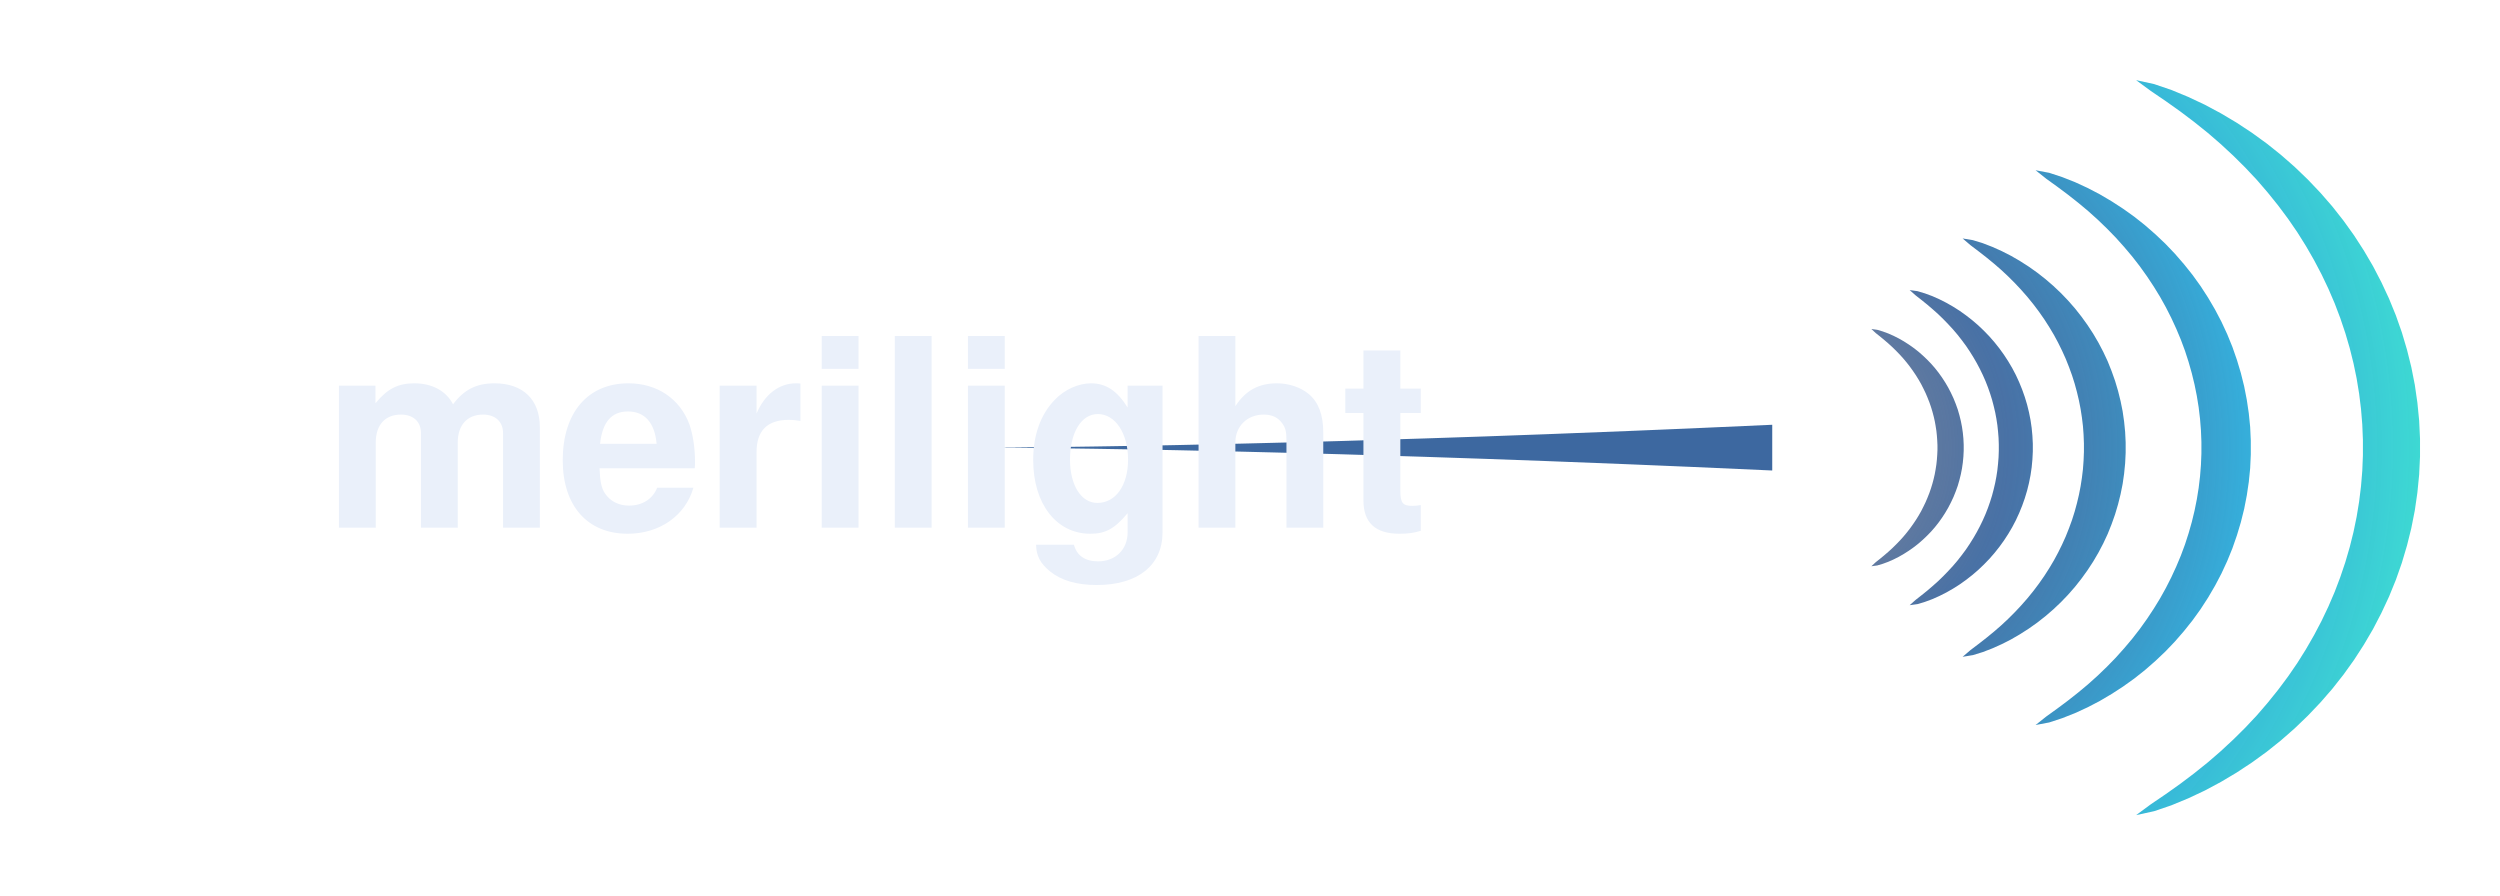
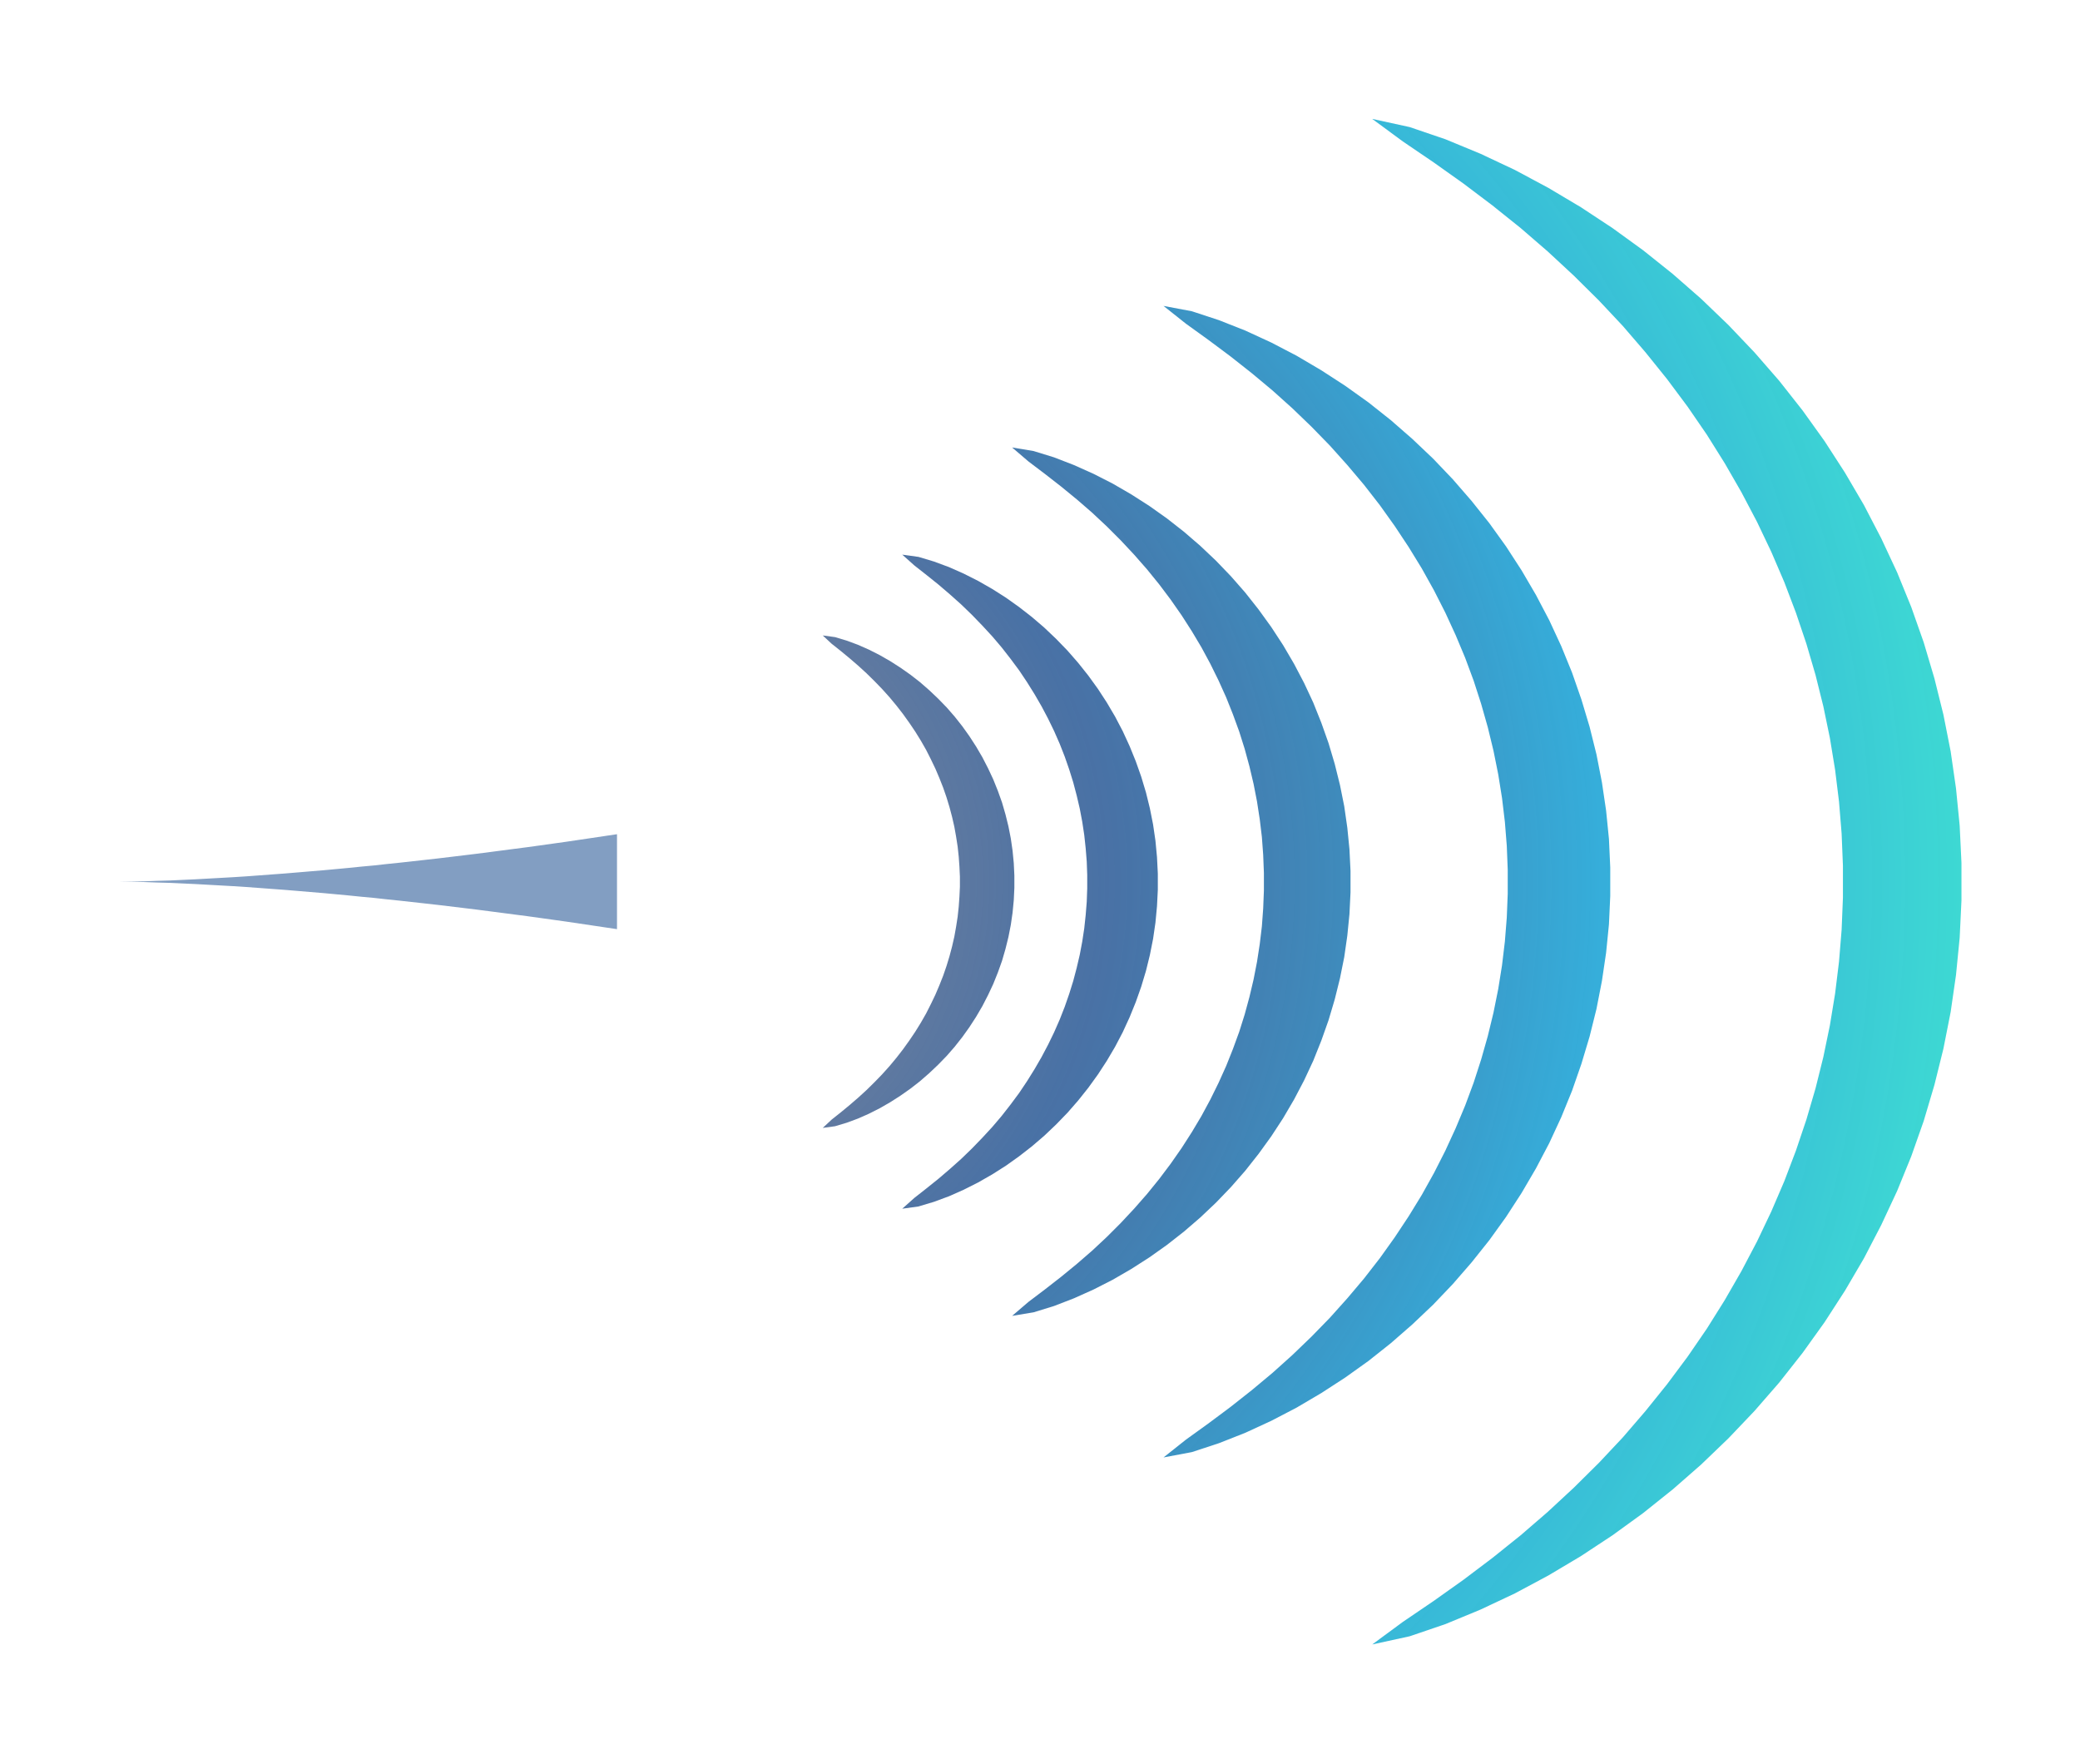
- <svg xmlns="http://www.w3.org/2000/svg" viewBox="-310.0 -78.3 437.3 156.6">
+ <svg xmlns="http://www.w3.org/2000/svg" viewBox="-52.0 -74.3 175.3 148.6">
  <defs>
    <radialGradient id="focusGradient" cx="0" cy="0" r="118.3" gradientUnits="userSpaceOnUse">
      <stop offset="0%" stop-color="#16224A" stop-opacity="0.5" />
      <stop offset="35%" stop-color="#1B4E8F" stop-opacity="0.8" />
      <stop offset="70%" stop-color="#2BA9D8" stop-opacity="0.95" />
      <stop offset="100%" stop-color="#3FE0D2" stop-opacity="1.0" />
    </radialGradient>
  </defs>
-   <path d="M -140.00,0.00 L -136.41,0.01 L -132.82,0.03 L -129.23,0.07 L -125.64,0.10 L -122.05,0.15 L -118.46,0.20 L -114.87,0.26 L -111.28,0.32 L -107.69,0.38 L -104.10,0.45 L -100.51,0.53 L -96.92,0.61 L -93.33,0.69 L -89.74,0.78 L -86.15,0.87 L -82.56,0.96 L -78.97,1.06 L -75.38,1.16 L -71.79,1.27 L -68.21,1.37 L -64.62,1.49 L -61.03,1.60 L -57.44,1.72 L -53.85,1.84 L -50.26,1.96 L -46.67,2.09 L -43.08,2.22 L -39.49,2.35 L -35.90,2.49 L -32.31,2.63 L -28.72,2.77 L -25.13,2.91 L -21.54,3.06 L -17.95,3.21 L -14.36,3.36 L -10.77,3.52 L -7.18,3.68 L -3.59,3.84 L 0.00,4.00 L 0.00,-4.00 L -3.59,-3.84 L -7.18,-3.68 L -10.77,-3.52 L -14.36,-3.36 L -17.95,-3.21 L -21.54,-3.06 L -25.13,-2.91 L -28.72,-2.77 L -32.31,-2.63 L -35.90,-2.49 L -39.49,-2.35 L -43.08,-2.22 L -46.67,-2.09 L -50.26,-1.96 L -53.85,-1.84 L -57.44,-1.72 L -61.03,-1.60 L -64.62,-1.49 L -68.21,-1.37 L -71.79,-1.27 L -75.38,-1.16 L -78.97,-1.06 L -82.56,-0.96 L -86.15,-0.87 L -89.74,-0.78 L -93.33,-0.69 L -96.92,-0.61 L -100.51,-0.53 L -104.10,-0.45 L -107.69,-0.38 L -111.28,-0.32 L -114.87,-0.26 L -118.46,-0.20 L -122.05,-0.15 L -125.64,-0.10 L -129.23,-0.07 L -132.82,-0.03 L -136.41,-0.01 L -140.00,-0.00 Z" fill="#1B4E8F" opacity="0.85" />
-   <text x="-60" y="14" text-anchor="end" font-family="Helvetica, Arial, sans-serif" font-weight="700" font-size="46" fill="#EAF0FA">merilight</text>
+   <path d="M -42.00,0.00 L -40.92,0.01 L -39.85,0.03 L -38.77,0.07 L -37.69,0.10 L -36.62,0.15 L -35.54,0.20 L -34.46,0.26 L -33.38,0.32 L -32.31,0.38 L -31.23,0.45 L -30.15,0.53 L -29.08,0.61 L -28.00,0.69 L -26.92,0.78 L -25.85,0.87 L -24.77,0.96 L -23.69,1.06 L -22.62,1.16 L -21.54,1.27 L -20.46,1.37 L -19.38,1.49 L -18.31,1.60 L -17.23,1.72 L -16.15,1.84 L -15.08,1.96 L -14.00,2.09 L -12.92,2.22 L -11.85,2.35 L -10.77,2.49 L -9.69,2.63 L -8.62,2.77 L -7.54,2.91 L -6.46,3.06 L -5.38,3.21 L -4.31,3.36 L -3.23,3.52 L -2.15,3.68 L -1.08,3.84 L 0.00,4.00 L 0.00,-4.00 L -1.08,-3.84 L -2.15,-3.68 L -3.23,-3.52 L -4.31,-3.36 L -5.38,-3.21 L -6.46,-3.06 L -7.54,-2.91 L -8.62,-2.77 L -9.69,-2.63 L -10.77,-2.49 L -11.85,-2.35 L -12.92,-2.22 L -14.00,-2.09 L -15.08,-1.96 L -16.15,-1.84 L -17.23,-1.72 L -18.31,-1.60 L -19.38,-1.49 L -20.46,-1.37 L -21.54,-1.27 L -22.62,-1.16 L -23.69,-1.06 L -24.77,-0.96 L -25.85,-0.87 L -26.92,-0.78 L -28.00,-0.69 L -29.08,-0.61 L -30.15,-0.53 L -31.23,-0.45 L -32.31,-0.38 L -33.38,-0.32 L -34.46,-0.26 L -35.54,-0.20 L -36.62,-0.15 L -37.69,-0.10 L -38.77,-0.07 L -39.85,-0.03 L -40.92,-0.01 L -42.00,-0.00 Z" fill="#1B4E8F" opacity="0.55" />
  <path d="M 17.34,-20.75 L 18.09,-20.05 L 18.86,-19.44 L 19.61,-18.82 L 20.33,-18.20 L 21.03,-17.56 L 21.70,-16.90 L 22.35,-16.23 L 22.97,-15.54 L 23.56,-14.83 L 24.11,-14.12 L 24.64,-13.38 L 25.14,-12.64 L 25.61,-11.88 L 26.05,-11.11 L 26.45,-10.32 L 26.83,-9.53 L 27.17,-8.73 L 27.49,-7.92 L 27.77,-7.11 L 28.02,-6.29 L 28.24,-5.46 L 28.43,-4.63 L 28.58,-3.79 L 28.71,-2.95 L 28.80,-2.11 L 28.86,-1.27 L 28.90,-0.42 L 28.90,0.42 L 28.86,1.27 L 28.80,2.11 L 28.71,2.95 L 28.58,3.79 L 28.43,4.63 L 28.24,5.46 L 28.02,6.29 L 27.77,7.11 L 27.49,7.92 L 27.17,8.73 L 26.83,9.53 L 26.45,10.32 L 26.05,11.11 L 25.61,11.88 L 25.14,12.64 L 24.64,13.38 L 24.11,14.12 L 23.56,14.83 L 22.97,15.54 L 22.35,16.23 L 21.70,16.90 L 21.03,17.56 L 20.33,18.20 L 19.61,18.82 L 18.86,19.44 L 18.09,20.05 L 17.34,20.75 L 17.34,20.75 L 18.37,20.61 L 19.34,20.32 L 20.29,19.97 L 21.22,19.56 L 22.13,19.10 L 23.02,18.59 L 23.88,18.04 L 24.72,17.45 L 25.53,16.82 L 26.31,16.14 L 27.06,15.43 L 27.78,14.69 L 28.46,13.91 L 29.10,13.10 L 29.70,12.26 L 30.27,11.38 L 30.79,10.49 L 31.27,9.56 L 31.71,8.62 L 32.10,7.65 L 32.45,6.67 L 32.74,5.67 L 32.99,4.66 L 33.19,3.64 L 33.34,2.60 L 33.44,1.56 L 33.49,0.52 L 33.49,-0.52 L 33.44,-1.56 L 33.34,-2.60 L 33.19,-3.64 L 32.99,-4.66 L 32.74,-5.67 L 32.45,-6.67 L 32.10,-7.65 L 31.71,-8.62 L 31.27,-9.56 L 30.79,-10.49 L 30.27,-11.38 L 29.70,-12.26 L 29.10,-13.10 L 28.46,-13.91 L 27.78,-14.69 L 27.06,-15.43 L 26.31,-16.14 L 25.53,-16.82 L 24.72,-17.45 L 23.88,-18.04 L 23.02,-18.59 L 22.13,-19.10 L 21.22,-19.56 L 20.29,-19.97 L 19.34,-20.32 L 18.37,-20.61 L 17.34,-20.75 Z" fill="url(#focusGradient)" />
  <path d="M 24.04,-27.56 L 25.06,-26.65 L 26.09,-25.84 L 27.10,-25.03 L 28.07,-24.20 L 29.02,-23.35 L 29.92,-22.48 L 30.79,-21.58 L 31.63,-20.67 L 32.42,-19.74 L 33.17,-18.78 L 33.89,-17.81 L 34.56,-16.81 L 35.19,-15.80 L 35.78,-14.78 L 36.33,-13.74 L 36.84,-12.69 L 37.31,-11.62 L 37.73,-10.55 L 38.11,-9.46 L 38.45,-8.37 L 38.74,-7.27 L 39.00,-6.16 L 39.21,-5.05 L 39.38,-3.93 L 39.50,-2.81 L 39.59,-1.69 L 39.63,-0.56 L 39.63,0.56 L 39.59,1.69 L 39.50,2.81 L 39.38,3.93 L 39.21,5.05 L 39.00,6.16 L 38.74,7.27 L 38.45,8.37 L 38.11,9.46 L 37.73,10.55 L 37.31,11.62 L 36.84,12.69 L 36.33,13.74 L 35.78,14.78 L 35.19,15.80 L 34.56,16.81 L 33.89,17.81 L 33.17,18.78 L 32.42,19.74 L 31.63,20.67 L 30.79,21.58 L 29.92,22.48 L 29.02,23.35 L 28.07,24.20 L 27.10,25.03 L 26.09,25.84 L 25.06,26.65 L 24.04,27.56 L 24.04,27.56 L 25.41,27.37 L 26.71,26.98 L 27.98,26.51 L 29.22,25.96 L 30.43,25.35 L 31.62,24.67 L 32.77,23.94 L 33.88,23.15 L 34.96,22.31 L 36.00,21.42 L 37.00,20.47 L 37.96,19.48 L 38.86,18.45 L 39.72,17.37 L 40.53,16.25 L 41.28,15.10 L 41.98,13.91 L 42.62,12.69 L 43.20,11.43 L 43.72,10.15 L 44.18,8.85 L 44.58,7.52 L 44.91,6.18 L 45.18,4.82 L 45.38,3.45 L 45.51,2.07 L 45.58,0.69 L 45.58,-0.69 L 45.51,-2.07 L 45.38,-3.45 L 45.18,-4.82 L 44.91,-6.18 L 44.58,-7.52 L 44.18,-8.85 L 43.72,-10.15 L 43.20,-11.43 L 42.62,-12.69 L 41.98,-13.91 L 41.28,-15.10 L 40.53,-16.25 L 39.72,-17.37 L 38.86,-18.45 L 37.96,-19.48 L 37.00,-20.47 L 36.00,-21.42 L 34.96,-22.31 L 33.88,-23.15 L 32.77,-23.94 L 31.62,-24.67 L 30.43,-25.35 L 29.22,-25.96 L 27.98,-26.51 L 26.71,-26.98 L 25.41,-27.37 L 24.04,-27.56 Z" fill="url(#focusGradient)" />
  <path d="M 33.30,-36.59 L 34.68,-35.41 L 36.08,-34.35 L 37.44,-33.29 L 38.77,-32.20 L 40.05,-31.09 L 41.28,-29.94 L 42.46,-28.76 L 43.59,-27.55 L 44.67,-26.32 L 45.70,-25.05 L 46.67,-23.76 L 47.59,-22.44 L 48.45,-21.10 L 49.26,-19.74 L 50.01,-18.35 L 50.70,-16.95 L 51.34,-15.53 L 51.91,-14.10 L 52.44,-12.65 L 52.90,-11.19 L 53.30,-9.72 L 53.65,-8.24 L 53.94,-6.75 L 54.17,-5.26 L 54.35,-3.76 L 54.46,-2.26 L 54.52,-0.75 L 54.52,0.75 L 54.46,2.26 L 54.35,3.76 L 54.17,5.26 L 53.94,6.75 L 53.65,8.24 L 53.30,9.72 L 52.90,11.19 L 52.44,12.65 L 51.91,14.10 L 51.34,15.53 L 50.70,16.95 L 50.01,18.35 L 49.26,19.74 L 48.45,21.10 L 47.59,22.44 L 46.67,23.76 L 45.70,25.05 L 44.67,26.32 L 43.59,27.55 L 42.46,28.76 L 41.28,29.94 L 40.05,31.09 L 38.77,32.20 L 37.44,33.29 L 36.08,34.35 L 34.68,35.41 L 33.30,36.59 L 33.30,36.59 L 35.11,36.29 L 36.83,35.76 L 38.51,35.11 L 40.16,34.37 L 41.77,33.55 L 43.34,32.64 L 44.87,31.66 L 46.35,30.61 L 47.78,29.49 L 49.16,28.30 L 50.48,27.05 L 51.74,25.74 L 52.94,24.37 L 54.07,22.94 L 55.14,21.46 L 56.14,19.93 L 57.06,18.36 L 57.91,16.74 L 58.68,15.09 L 59.36,13.39 L 59.97,11.67 L 60.49,9.92 L 60.93,8.15 L 61.29,6.36 L 61.55,4.55 L 61.73,2.74 L 61.82,0.91 L 61.82,-0.91 L 61.73,-2.74 L 61.55,-4.55 L 61.29,-6.36 L 60.93,-8.15 L 60.49,-9.92 L 59.97,-11.67 L 59.36,-13.39 L 58.68,-15.09 L 57.91,-16.74 L 57.06,-18.36 L 56.14,-19.93 L 55.14,-21.46 L 54.07,-22.94 L 52.94,-24.37 L 51.74,-25.74 L 50.48,-27.05 L 49.16,-28.30 L 47.78,-29.49 L 46.35,-30.61 L 44.87,-31.66 L 43.34,-32.64 L 41.77,-33.55 L 40.16,-34.37 L 38.51,-35.11 L 36.83,-35.76 L 35.11,-36.29 L 33.30,-36.59 Z" fill="url(#focusGradient)" />
  <path d="M 46.06,-48.52 L 47.95,-47.02 L 49.85,-45.65 L 51.70,-44.27 L 53.50,-42.85 L 55.25,-41.39 L 56.92,-39.89 L 58.53,-38.34 L 60.08,-36.75 L 61.55,-35.11 L 62.96,-33.44 L 64.29,-31.73 L 65.54,-29.98 L 66.72,-28.20 L 67.83,-26.39 L 68.86,-24.54 L 69.81,-22.67 L 70.68,-20.78 L 71.48,-18.87 L 72.20,-16.93 L 72.83,-14.98 L 73.39,-13.01 L 73.87,-11.03 L 74.27,-9.04 L 74.59,-7.04 L 74.83,-5.03 L 74.99,-3.02 L 75.07,-1.01 L 75.07,1.01 L 74.99,3.02 L 74.83,5.03 L 74.59,7.04 L 74.27,9.04 L 73.87,11.03 L 73.39,13.01 L 72.83,14.98 L 72.20,16.93 L 71.48,18.87 L 70.68,20.78 L 69.81,22.67 L 68.86,24.54 L 67.83,26.39 L 66.72,28.20 L 65.54,29.98 L 64.29,31.73 L 62.96,33.44 L 61.55,35.11 L 60.08,36.75 L 58.53,38.34 L 56.92,39.89 L 55.25,41.39 L 53.50,42.85 L 51.70,44.27 L 49.85,45.65 L 47.95,47.02 L 46.06,48.52 L 46.06,48.52 L 48.45,48.07 L 50.73,47.32 L 52.96,46.44 L 55.15,45.43 L 57.28,44.32 L 59.35,43.10 L 61.37,41.79 L 63.33,40.39 L 65.22,38.89 L 67.03,37.31 L 68.78,35.65 L 70.44,33.91 L 72.02,32.09 L 73.52,30.21 L 74.93,28.25 L 76.24,26.23 L 77.45,24.16 L 78.57,22.03 L 79.58,19.85 L 80.49,17.62 L 81.28,15.35 L 81.97,13.05 L 82.55,10.72 L 83.01,8.36 L 83.36,5.99 L 83.60,3.60 L 83.71,1.20 L 83.71,-1.20 L 83.60,-3.60 L 83.36,-5.99 L 83.01,-8.36 L 82.55,-10.72 L 81.97,-13.05 L 81.28,-15.35 L 80.49,-17.62 L 79.58,-19.85 L 78.57,-22.03 L 77.45,-24.16 L 76.24,-26.23 L 74.93,-28.25 L 73.52,-30.21 L 72.02,-32.09 L 70.44,-33.91 L 68.78,-35.65 L 67.03,-37.31 L 65.22,-38.89 L 63.33,-40.39 L 61.37,-41.79 L 59.35,-43.10 L 57.28,-44.32 L 55.15,-45.43 L 52.96,-46.44 L 50.73,-47.32 L 48.45,-48.07 L 46.06,-48.52 Z" fill="url(#focusGradient)" />
  <path d="M 63.65,-64.28 L 66.23,-62.38 L 68.82,-60.62 L 71.34,-58.83 L 73.79,-56.98 L 76.16,-55.08 L 78.44,-53.11 L 80.64,-51.07 L 82.75,-48.98 L 84.77,-46.83 L 86.68,-44.61 L 88.50,-42.35 L 90.23,-40.03 L 91.85,-37.67 L 93.36,-35.26 L 94.77,-32.81 L 96.08,-30.32 L 97.28,-27.80 L 98.38,-25.24 L 99.36,-22.66 L 100.24,-20.05 L 101.01,-17.42 L 101.67,-14.77 L 102.22,-12.11 L 102.66,-9.43 L 102.99,-6.74 L 103.21,-4.05 L 103.32,-1.35 L 103.32,1.35 L 103.21,4.05 L 102.99,6.74 L 102.66,9.43 L 102.22,12.11 L 101.67,14.77 L 101.01,17.42 L 100.24,20.05 L 99.36,22.66 L 98.38,25.24 L 97.28,27.80 L 96.08,30.32 L 94.77,32.81 L 93.36,35.26 L 91.85,37.67 L 90.23,40.03 L 88.50,42.35 L 86.68,44.61 L 84.77,46.83 L 82.75,48.98 L 80.64,51.07 L 78.44,53.11 L 76.16,55.08 L 73.79,56.98 L 71.34,58.83 L 68.82,60.62 L 66.23,62.38 L 63.65,64.28 L 63.65,64.28 L 66.81,63.59 L 69.83,62.56 L 72.78,61.34 L 75.67,59.98 L 78.49,58.47 L 81.23,56.84 L 83.90,55.08 L 86.48,53.21 L 88.97,51.22 L 91.37,49.12 L 93.67,46.91 L 95.86,44.61 L 97.95,42.21 L 99.92,39.71 L 101.77,37.13 L 103.49,34.47 L 105.09,31.74 L 106.55,28.93 L 107.89,26.06 L 109.08,23.14 L 110.13,20.16 L 111.03,17.13 L 111.79,14.07 L 112.40,10.98 L 112.85,7.86 L 113.16,4.72 L 113.31,1.58 L 113.31,-1.58 L 113.16,-4.72 L 112.85,-7.86 L 112.40,-10.98 L 111.79,-14.07 L 111.03,-17.13 L 110.13,-20.16 L 109.08,-23.14 L 107.89,-26.06 L 106.55,-28.93 L 105.09,-31.74 L 103.49,-34.47 L 101.77,-37.13 L 99.92,-39.71 L 97.95,-42.21 L 95.86,-44.61 L 93.67,-46.91 L 91.37,-49.12 L 88.97,-51.22 L 86.48,-53.21 L 83.90,-55.08 L 81.23,-56.84 L 78.49,-58.47 L 75.67,-59.98 L 72.78,-61.34 L 69.83,-62.56 L 66.81,-63.59 L 63.65,-64.28 Z" fill="url(#focusGradient)" />
</svg>
